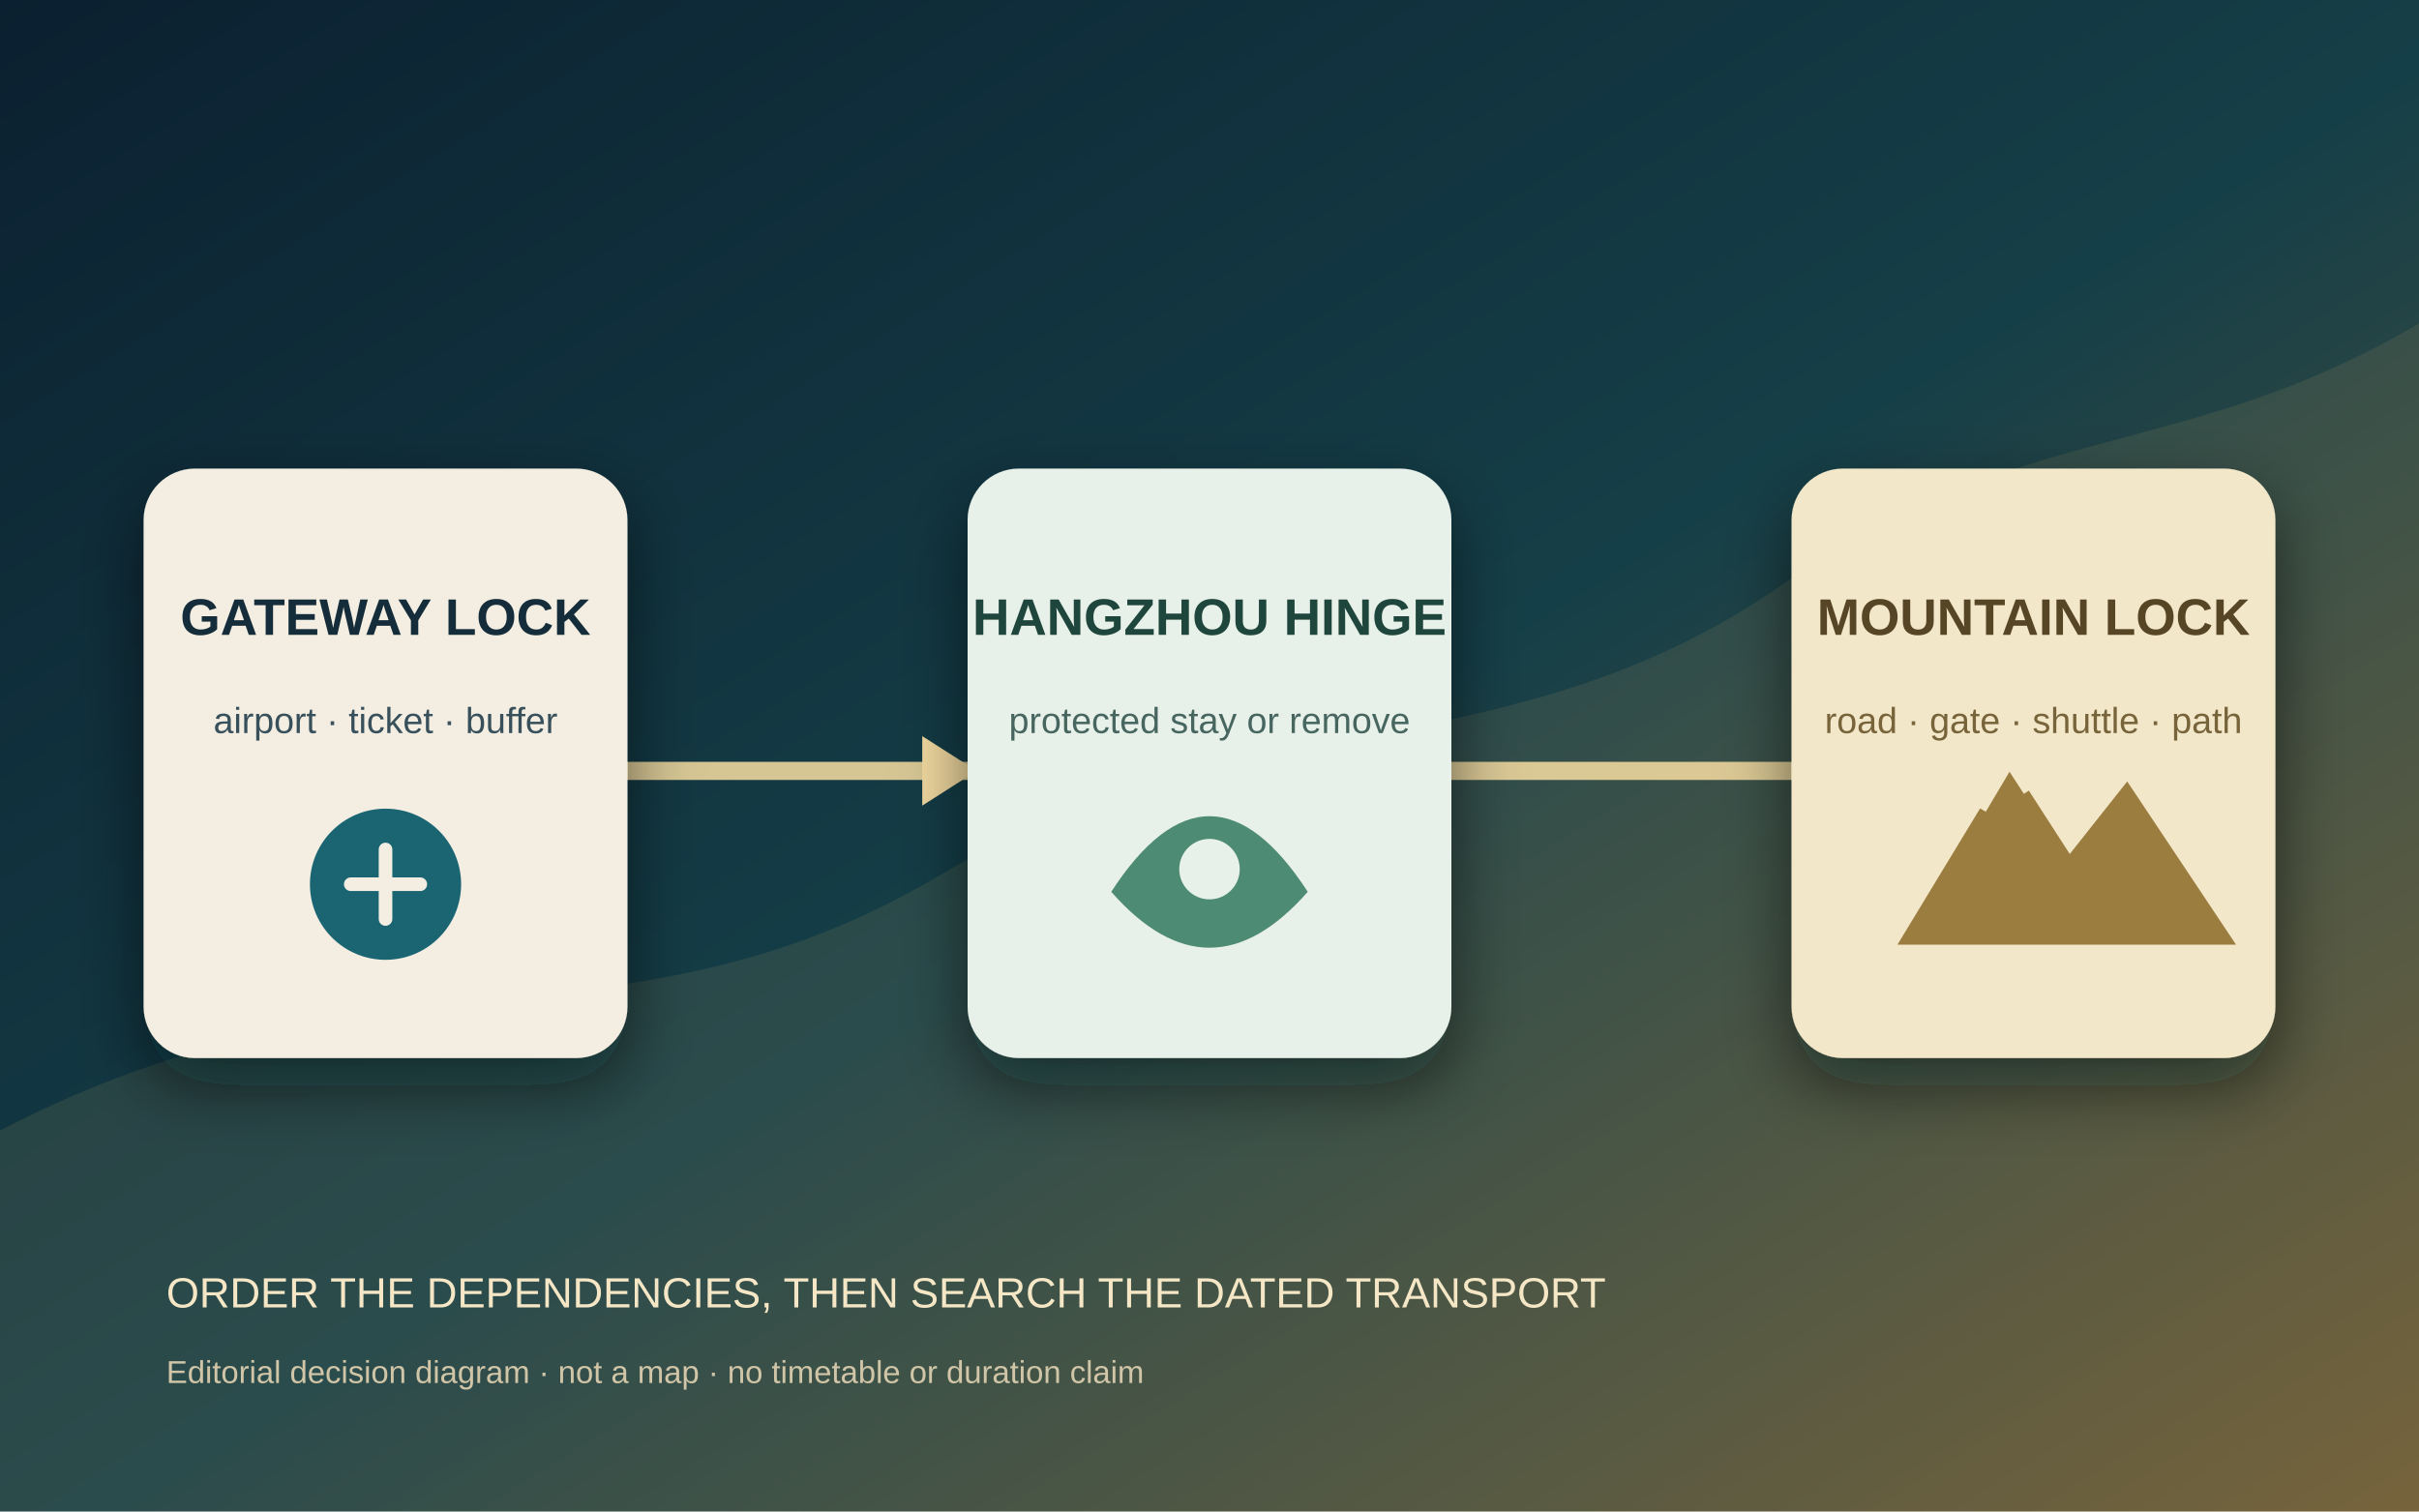
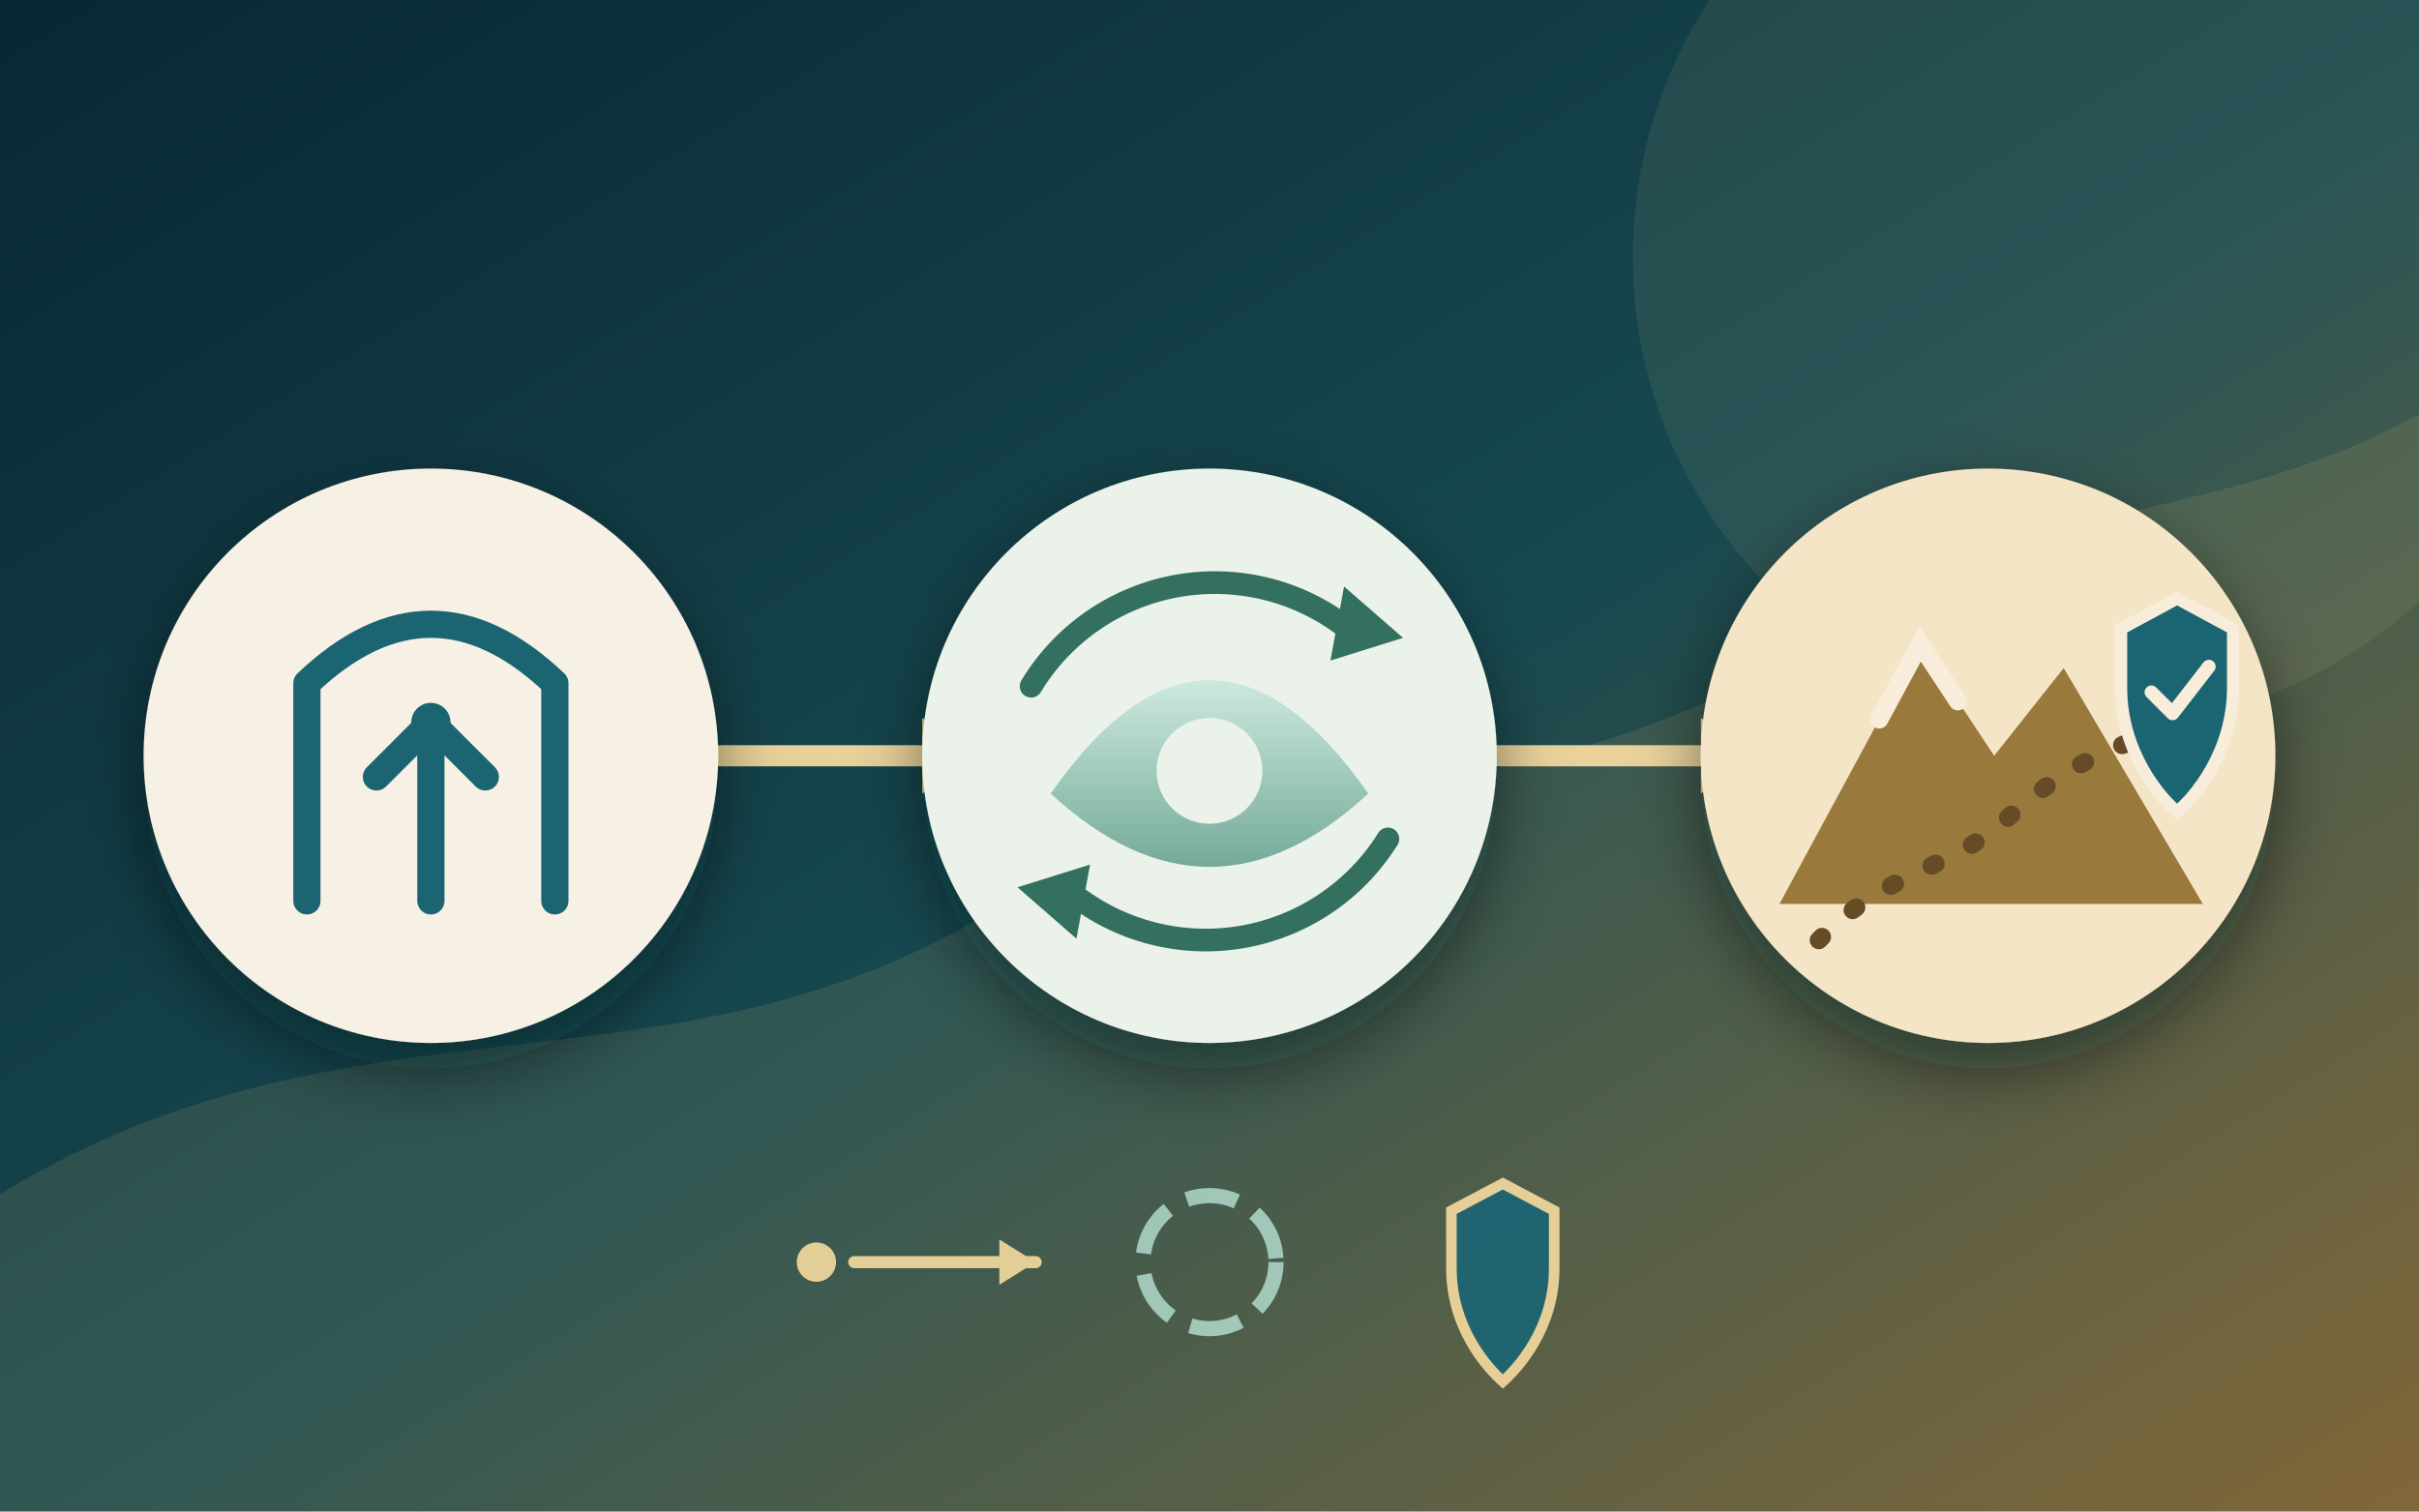
<svg xmlns="http://www.w3.org/2000/svg" width="1600" height="1000" viewBox="0 0 1600 1000" role="img" aria-labelledby="title desc">
  <defs>
    <linearGradient id="bg" x1="0" y1="0" x2="1" y2="1">
-       <stop offset="0" stop-color="#0b2030" />
-       <stop offset="0.52" stop-color="#153f48" />
-       <stop offset="1" stop-color="#6b5a36" />
+       <stop offset="0" stop-color="#092733" />
+       <stop offset="0.52" stop-color="#174950" />
+       <stop offset="1" stop-color="#745b31" />
    </linearGradient>
-     <filter id="shadow" x="-20%" y="-20%" width="140%" height="140%">
-       <feDropShadow dx="0" dy="18" stdDeviation="22" flood-color="#07131b" flood-opacity="0.55" />
+     <linearGradient id="lake" x1="0" y1="0" x2="0" y2="1">
+       <stop offset="0" stop-color="#cde9df" />
+       <stop offset="1" stop-color="#74aa99" />
+     </linearGradient>
+     <filter id="shadow" x="-25%" y="-25%" width="150%" height="150%">
+       <feDropShadow dx="0" dy="18" stdDeviation="22" flood-color="#041318" flood-opacity="0.5" />
    </filter>
  </defs>
  <rect width="1600" height="1000" fill="url(#bg)" />
-   <path d="M0 748 C250 618 410 704 620 580 C820 462 997 514 1180 386 C1338 276 1444 306 1600 214 L1600 1000 L0 1000 Z" fill="#d0ad64" opacity="0.12" />
-   <g fill="none" stroke="#f0d89f" stroke-width="12" stroke-linecap="round" opacity="0.88">
-     <path d="M300 510 H650" />
-     <path d="M950 510 H1300" />
+   <circle cx="1390" cy="170" r="310" fill="#efd49a" opacity="0.08" />
+   <path d="M0 790 C230 650 430 730 640 612 C842 498 1016 544 1190 430 C1360 320 1462 350 1600 274 V1000 H0 Z" fill="#e0bd70" opacity="0.13" />
+   <g fill="none" stroke="#f2d89d" stroke-width="14" stroke-linecap="round" opacity="0.95">
+     <path d="M430 500 H655" />
+     <path d="M945 500 H1170" />
  </g>
-   <g fill="#f0d89f">
-     <path d="M646 510 l-36 -23 v46 z" />
-     <path d="M1296 510 l-36 -23 v46 z" />
+   <g fill="#f2d89d">
+     <path d="M648 500 l-38 -25 v50 z" />
+     <path d="M1163 500 l-38 -25 v50 z" />
  </g>
  <g filter="url(#shadow)">
-     <rect x="95" y="310" width="320" height="390" rx="34" fill="#f4eee2" />
-     <rect x="640" y="310" width="320" height="390" rx="34" fill="#e8f1e9" />
-     <rect x="1185" y="310" width="320" height="390" rx="34" fill="#f3e7ca" />
+     <circle cx="285" cy="500" r="190" fill="#f7f0e5" />
+     <circle cx="800" cy="500" r="190" fill="#eaf2e9" />
+     <circle cx="1315" cy="500" r="190" fill="#f3e5c5" />
  </g>
-   <g font-family="Arial, Helvetica, sans-serif" text-anchor="middle">
-     <text x="255" y="420" font-size="34" font-weight="700" fill="#152d3a">GATEWAY LOCK</text>
-     <text x="255" y="485" font-size="24" fill="#38505b">airport · ticket · buffer</text>
-     <circle cx="255" cy="585" r="50" fill="#1b6573" />
-     <path d="M232 585 h46 M255 562 v46" stroke="#f4eee2" stroke-width="9" stroke-linecap="round" />
-     <text x="800" y="420" font-size="34" font-weight="700" fill="#1f463c">HANGZHOU HINGE</text>
-     <text x="800" y="485" font-size="24" fill="#47665f">protected stay or remove</text>
-     <path d="M735 590 q65 -100 130 0 q-65 74 -130 0" fill="#4e8b75" />
-     <circle cx="800" cy="575" r="20" fill="#e8f1e9" />
-     <text x="1345" y="420" font-size="34" font-weight="700" fill="#574625">MOUNTAIN LOCK</text>
-     <text x="1345" y="485" font-size="24" fill="#77643a">road · gate · shuttle · path</text>
-     <path d="M1255 625 l74 -122 40 62 38 -48 72 108 z" fill="#9b7d3f" />
-     <path d="M1310 535 l19 -32 13 20" fill="none" stroke="#f3e7ca" stroke-width="8" />
+   <g transform="translate(285 500)" fill="none" stroke="#1b6573" stroke-width="18" stroke-linecap="round" stroke-linejoin="round">
+     <path d="M-82 96 V-48 Q0-126 82-48 V96" />
+     <path d="M0 96 V-22" />
+     <path d="M0 -22 L-36 14" />
+     <path d="M0 -22 L36 14" />
+     <circle cx="0" cy="-22" r="13" fill="#1b6573" stroke="none" />
  </g>
-   <text x="110" y="865" font-family="Arial, Helvetica, sans-serif" font-size="28" fill="#f5e7c5">ORDER THE DEPENDENCIES, THEN SEARCH THE DATED TRANSPORT</text>
-   <text x="110" y="915" font-family="Arial, Helvetica, sans-serif" font-size="21" fill="#d1c5a7">Editorial decision diagram · not a map · no timetable or duration claim</text>
+   <g transform="translate(800 500)">
+     <path d="M-105 25 Q0-125 105 25 Q0 122-105 25 Z" fill="url(#lake)" />
+     <circle cx="0" cy="10" r="35" fill="#eaf2e9" />
+     <path d="M-118 -46 A142 142 0 0 1 94 -82" fill="none" stroke="#34705f" stroke-width="15" stroke-linecap="round" />
+     <path d="M89 -112 L128 -78 L80 -63 Z" fill="#34705f" />
+     <path d="M118 55 A142 142 0 0 1 -91 91" fill="none" stroke="#34705f" stroke-width="15" stroke-linecap="round" />
+     <path d="M-88 121 L-127 87 L-79 72 Z" fill="#34705f" />
+   </g>
+   <g transform="translate(1315 500)">
+     <path d="M-138 98 L-45 -74 L4 0 L50 -58 L142 98 Z" fill="#9a793d" />
+     <path d="M-72 -24 L-45 -74 L-20 -36" fill="none" stroke="#f7edda" stroke-width="12" stroke-linecap="round" />
+     <path d="M-112 122 C-68 76-25 76 12 42 C45 12 76 -6 118 -16" fill="none" stroke="#654c27" stroke-width="12" stroke-linecap="round" stroke-dasharray="3 27" />
+     <path d="M88 -84 l37 -20 37 20 v39 c0 43-26 73-37 82-11-9-37-39-37-82z" fill="#1b6573" stroke="#f7edda" stroke-width="8" />
+     <path d="M108 -42 l14 14 24-31" fill="none" stroke="#f7edda" stroke-width="9" stroke-linecap="round" stroke-linejoin="round" />
+   </g>
+   <g transform="translate(540 835)" opacity="0.92">
+     <circle cx="0" cy="0" r="13" fill="#f2d89d" />
+     <path d="M25 0 H145" stroke="#f2d89d" stroke-width="8" stroke-linecap="round" />
+     <path d="M145 0 l-24-15 v30 z" fill="#f2d89d" />
+     <circle cx="260" cy="0" r="44" fill="none" stroke="#a7d0c1" stroke-width="10" stroke-dasharray="34 14" />
+     <path d="M420 -34 l34-18 34 18 v38 c0 40-24 66-34 75-10-9-34-35-34-75z" fill="#1b6573" stroke="#f2d89d" stroke-width="7" />
+   </g>
</svg>
